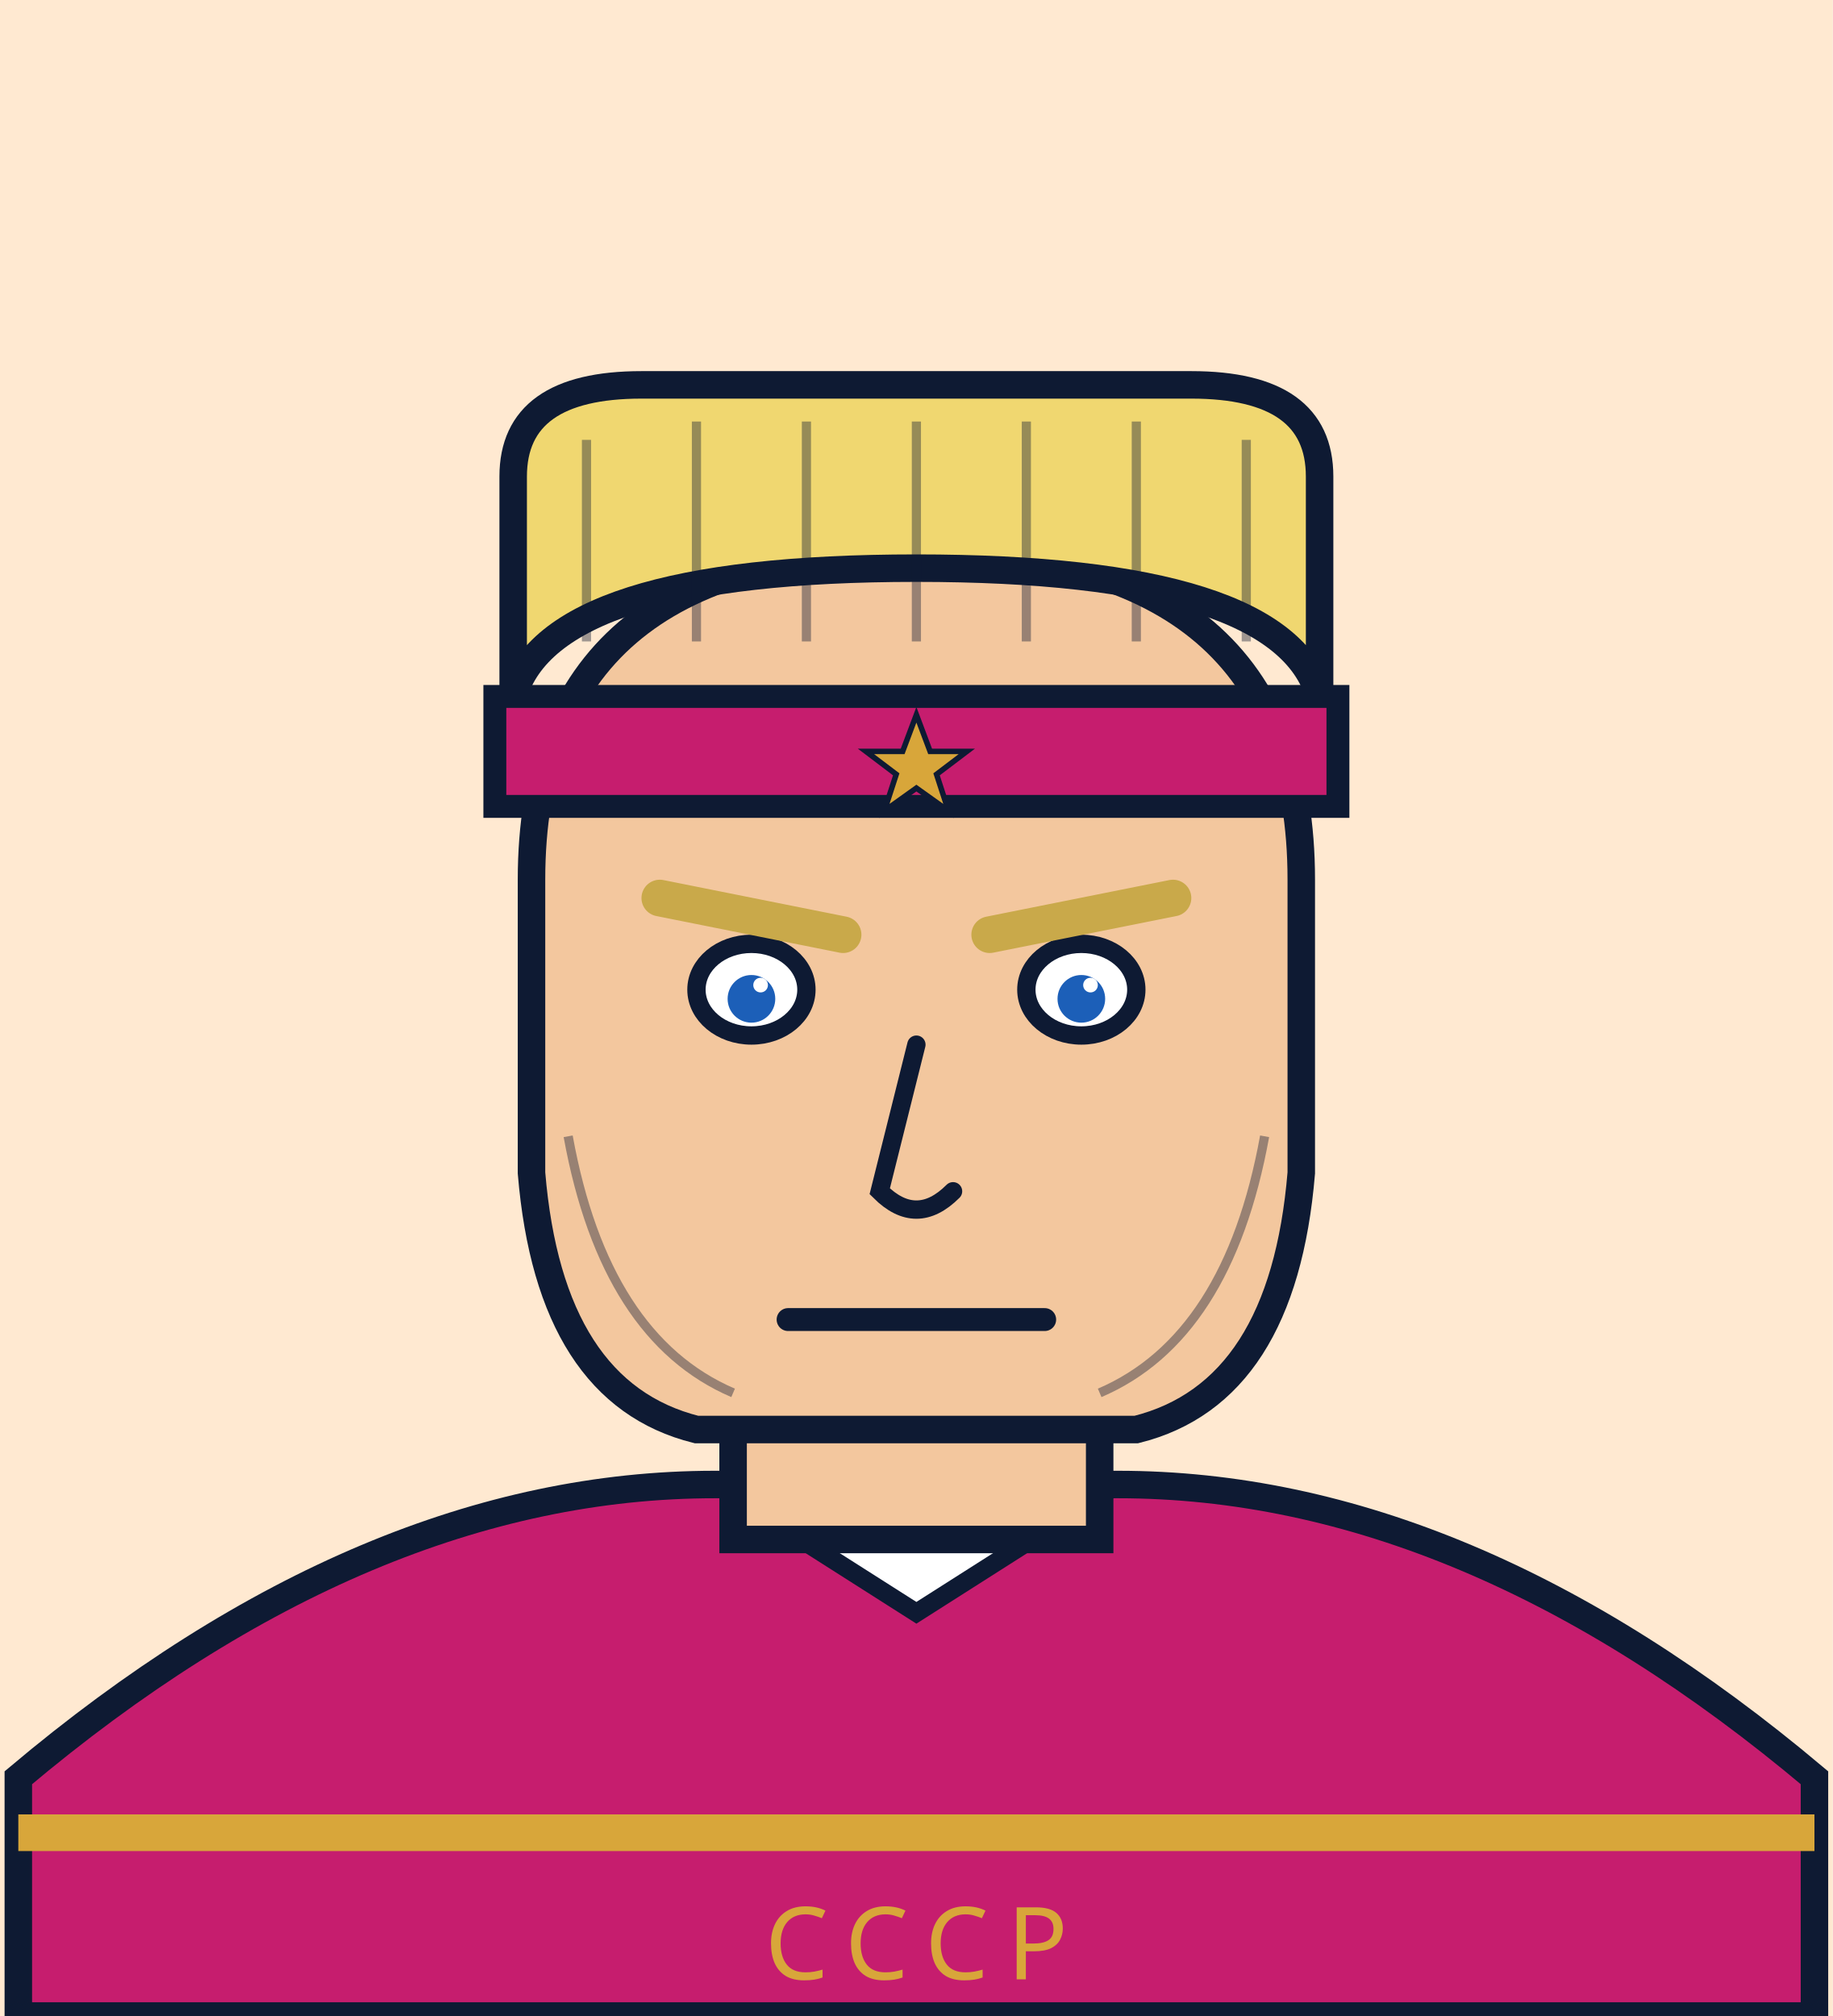
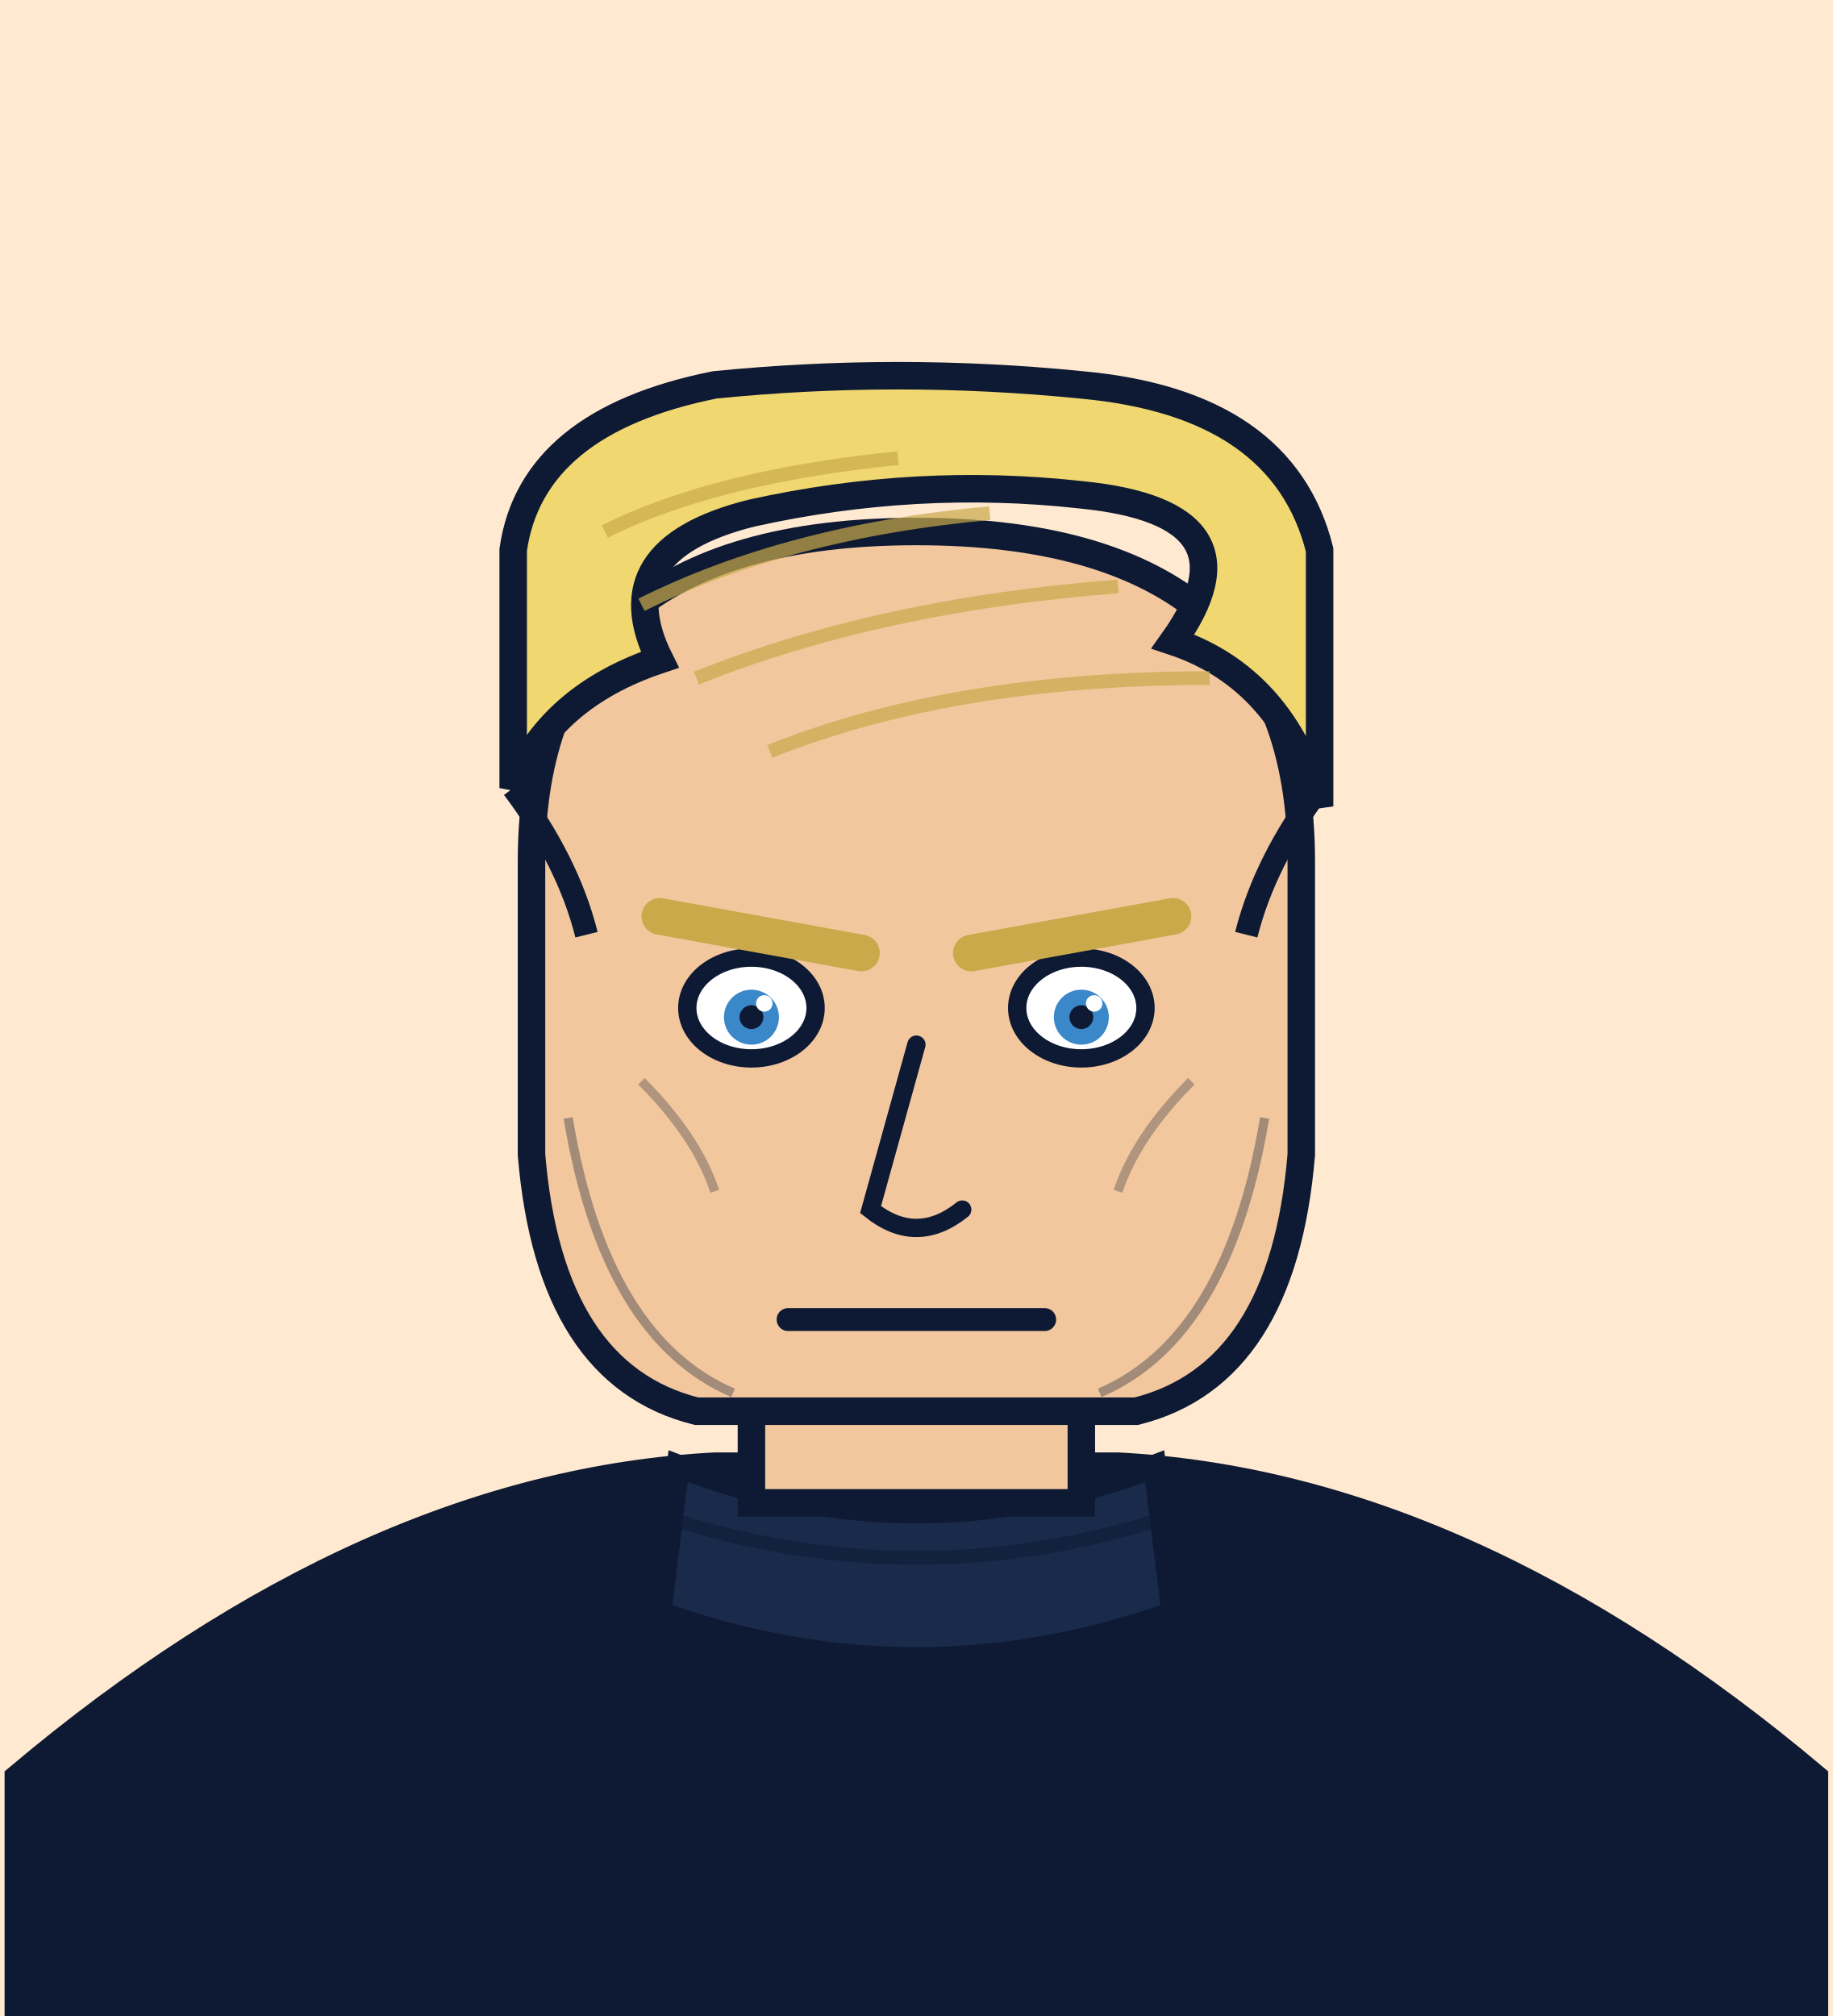
<svg xmlns="http://www.w3.org/2000/svg" viewBox="0 0 200 220" role="img" aria-label="Troels as Dolph Lundgren">
  <rect width="200" height="220" fill="#ffe9d1" />
-   <path d="M2 220 L2 194 Q40 162 78 162 L122 162 Q160 162 198 194 L198 220 Z" fill="#c61d6e" stroke="#0e1a33" stroke-width="3" />
-   <path d="M2 200 L198 200" stroke="#d8a63a" stroke-width="4" />
-   <text x="100" y="216" text-anchor="middle" font-family="'Bowlby One', sans-serif" font-size="11" fill="#d8a63a" letter-spacing="2">CCCP</text>
-   <path d="M78 162 L100 176 L122 162 Z" fill="#fff" stroke="#0e1a33" stroke-width="2" />
-   <rect x="80" y="140" width="40" height="28" fill="#f3c79e" stroke="#0e1a33" stroke-width="3" />
-   <path d="M58 96 Q58 60 100 60 Q142 60 142 96 L142 128 Q140 152 124 156 L76 156 Q60 152 58 128 Z" fill="#f3c79e" stroke="#0e1a33" stroke-width="3" />
-   <path d="M56 76 L56 52 Q56 42 70 42 L130 42 Q144 42 144 52 L144 76 Q140 62 100 62 Q60 62 56 76 Z" fill="#f0d770" stroke="#0e1a33" stroke-width="3" />
-   <g stroke="#0e1a33" stroke-width="1" opacity=".4">
-     <line x1="64" y1="48" x2="64" y2="70" />
-     <line x1="76" y1="46" x2="76" y2="70" />
-     <line x1="88" y1="46" x2="88" y2="70" />
-     <line x1="100" y1="46" x2="100" y2="70" />
-     <line x1="112" y1="46" x2="112" y2="70" />
-     <line x1="124" y1="46" x2="124" y2="70" />
-     <line x1="136" y1="48" x2="136" y2="70" />
+   <path d="M2 220 L2 194 Q40 162 78 160 L122 160 Q160 162 198 194 L198 220 Z" fill="#0e1a33" stroke="#0e1a33" stroke-width="3" />
+   <path d="M74 160 Q100 170 126 160 L128 176 Q100 186 72 176 Z" fill="#1a2a4a" stroke="#0e1a33" stroke-width="2.5" />
+   <path d="M74 166 Q100 174 126 166" fill="none" stroke="#0e1a33" stroke-width="1.5" opacity=".6" />
+   <rect x="82" y="138" width="36" height="26" fill="#f3c79e" stroke="#0e1a33" stroke-width="3" />
+   <path d="M58 94 Q58 58 100 58 Q142 58 142 94 L142 126 Q140 150 124 154 L76 154 Q60 150 58 126 Z" fill="#f3c79e" stroke="#0e1a33" stroke-width="3" />
+   <path d="M56 86 L56 60 Q58 46 78 42 Q98 40 118 42 Q140 44 144 60 L144 88 Q140 74 128 70 Q138 56 118 54 Q100 52 82 56 Q66 60 72 72 Q60 76 56 86 Z" fill="#f0d770" stroke="#0e1a33" stroke-width="3" />
+   <g stroke="#c9a94a" stroke-width="1.5" fill="none" opacity=".7">
+     <path d="M66 58 Q78 52 98 50" />
+     <path d="M70 66 Q86 58 108 56" />
+     <path d="M76 74 Q96 66 122 64" />
+     <path d="M84 82 Q104 74 132 74" />
  </g>
-   <rect x="54" y="76" width="92" height="12" fill="#c61d6e" stroke="#0e1a33" stroke-width="2.5" />
-   <polygon points="100,78 101.5,82 105.5,82 102.2,84.5 103.5,88.5 100,86 96.5,88.5 97.8,84.5 94.5,82 98.5,82" fill="#d8a63a" stroke="#0e1a33" stroke-width="0.6" />
-   <ellipse cx="82" cy="108" rx="6" ry="5" fill="#fff" stroke="#0e1a33" stroke-width="2" />
-   <ellipse cx="118" cy="108" rx="6" ry="5" fill="#fff" stroke="#0e1a33" stroke-width="2" />
-   <circle cx="82" cy="109" r="2.6" fill="#1c5fb8" />
-   <circle cx="118" cy="109" r="2.6" fill="#1c5fb8" />
-   <circle cx="83" cy="107.5" r="0.8" fill="#fff" />
-   <circle cx="119" cy="107.5" r="0.8" fill="#fff" />
-   <path d="M72 98 L92 102" stroke="#c9a94a" stroke-width="4" stroke-linecap="round" />
-   <path d="M108 102 L128 98" stroke="#c9a94a" stroke-width="4" stroke-linecap="round" />
-   <path d="M100 114 L96 130 Q100 134 104 130" fill="none" stroke="#0e1a33" stroke-width="2" stroke-linecap="round" />
+   <path d="M56 86 Q62 94 64 102" fill="none" stroke="#0e1a33" stroke-width="2.5" />
+   <path d="M144 86 Q138 94 136 102" fill="none" stroke="#0e1a33" stroke-width="2.5" />
+   <ellipse cx="82" cy="110" rx="7" ry="5.5" fill="#fff" stroke="#0e1a33" stroke-width="2" />
+   <ellipse cx="118" cy="110" rx="7" ry="5.5" fill="#fff" stroke="#0e1a33" stroke-width="2" />
+   <circle cx="82" cy="111" r="3" fill="#3a88c9" />
+   <circle cx="118" cy="111" r="3" fill="#3a88c9" />
+   <circle cx="82" cy="111" r="1.3" fill="#0e1a33" />
+   <circle cx="118" cy="111" r="1.3" fill="#0e1a33" />
+   <circle cx="83.4" cy="109.5" r="0.9" fill="#fff" />
+   <circle cx="119.4" cy="109.5" r="0.9" fill="#fff" />
+   <path d="M72 100 L94 104" stroke="#c9a94a" stroke-width="4" stroke-linecap="round" />
+   <path d="M106 104 L128 100" stroke="#c9a94a" stroke-width="4" stroke-linecap="round" />
+   <path d="M100 114 L95 132 Q100 136 105 132" fill="none" stroke="#0e1a33" stroke-width="2" stroke-linecap="round" />
  <line x1="86" y1="144" x2="114" y2="144" stroke="#0e1a33" stroke-width="2.5" stroke-linecap="round" />
-   <path d="M62 124 Q66 146 80 152" fill="none" stroke="#0e1a33" stroke-width="1" opacity=".4" />
-   <path d="M138 124 Q134 146 120 152" fill="none" stroke="#0e1a33" stroke-width="1" opacity=".4" />
+   <path d="M62 122 Q66 146 80 152" fill="none" stroke="#0e1a33" stroke-width="1" opacity=".35" />
+   <path d="M138 122 Q134 146 120 152" fill="none" stroke="#0e1a33" stroke-width="1" opacity=".35" />
+   <path d="M70 118 Q76 124 78 130" fill="none" stroke="#0e1a33" stroke-width="1" opacity=".3" />
+   <path d="M130 118 Q124 124 122 130" fill="none" stroke="#0e1a33" stroke-width="1" opacity=".3" />
</svg>
